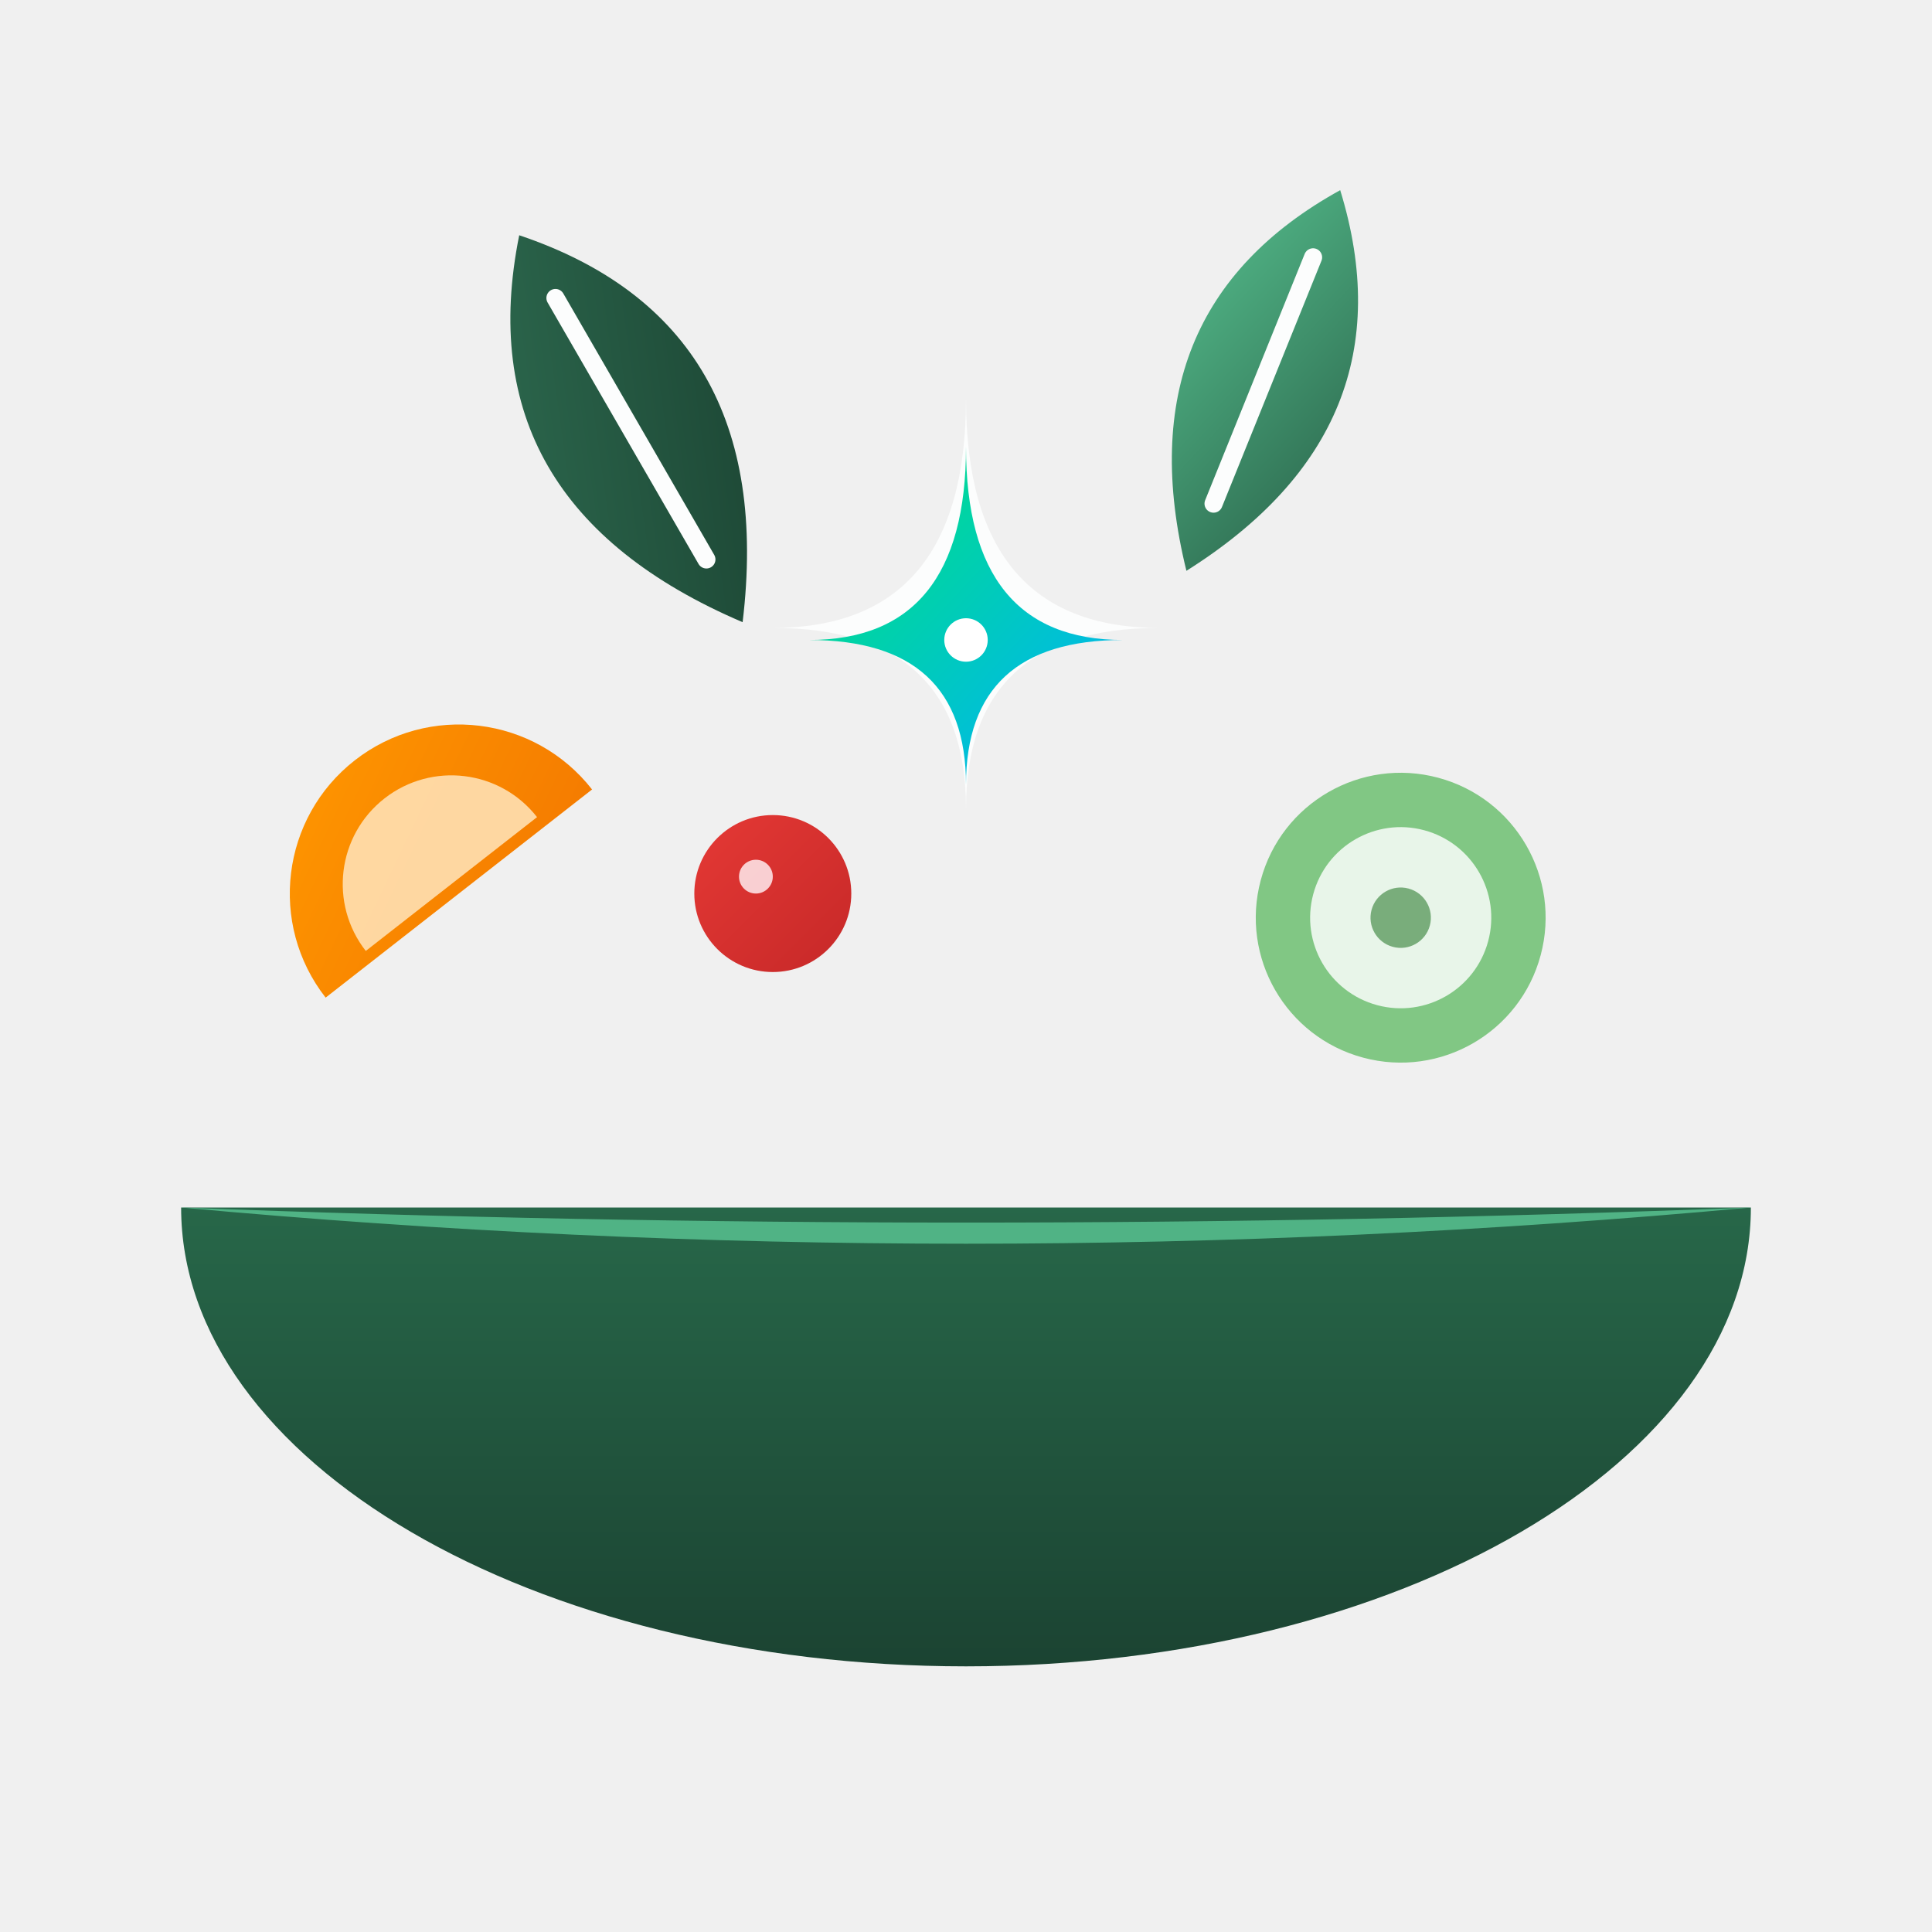
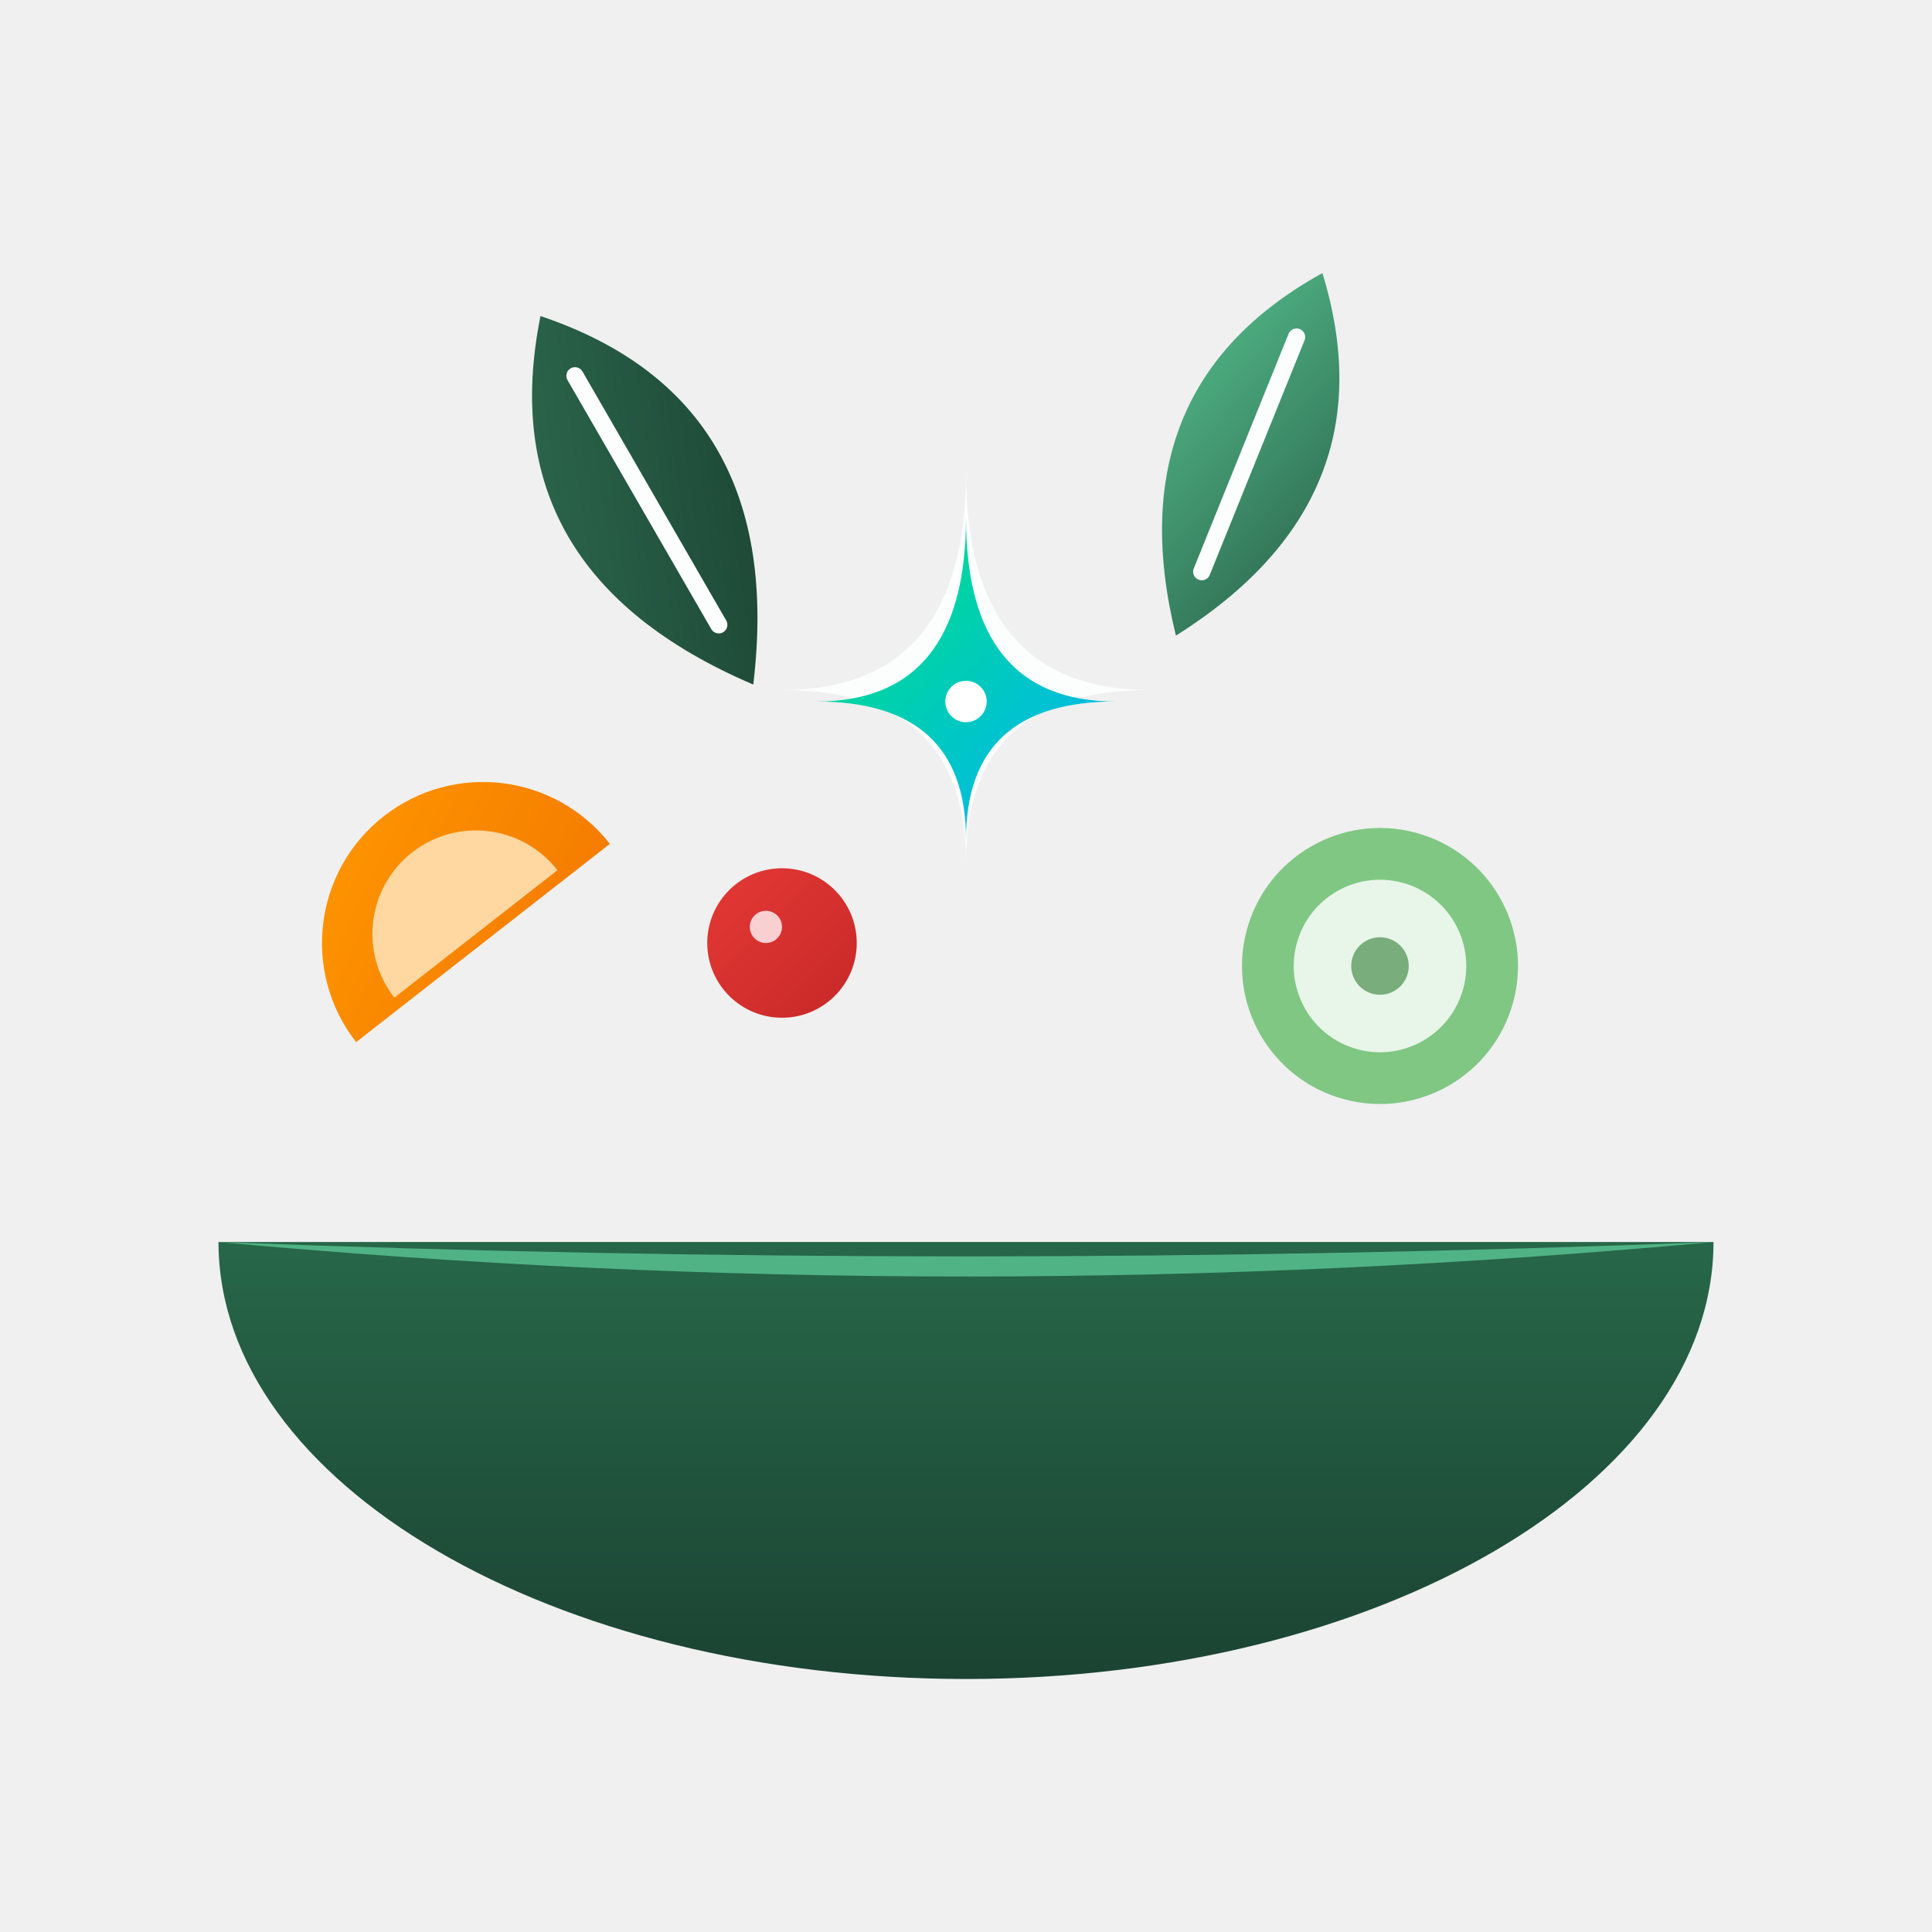
- <svg xmlns="http://www.w3.org/2000/svg" viewBox="170 170 160 160" width="64" height="64" role="img" aria-label="NutriGo">
+ <svg xmlns="http://www.w3.org/2000/svg" viewBox="166 162 168 168" width="64" height="64" role="img" aria-label="NutriGo">
  <defs>
    <linearGradient id="bowlGrad" x1="0%" y1="0%" x2="0%" y2="100%">
      <stop offset="0%" stop-color="#276749" />
      <stop offset="100%" stop-color="#1B4332" />
    </linearGradient>
    <linearGradient id="leafDark" x1="0%" y1="0%" x2="100%" y2="100%">
      <stop offset="0%" stop-color="#2D6A4F" />
      <stop offset="100%" stop-color="#1B4332" />
    </linearGradient>
    <linearGradient id="leafLight" x1="0%" y1="0%" x2="100%" y2="100%">
      <stop offset="0%" stop-color="#52B788" />
      <stop offset="100%" stop-color="#2D6A4F" />
    </linearGradient>
    <linearGradient id="orangeGrad" x1="0%" y1="0%" x2="100%" y2="100%">
      <stop offset="0%" stop-color="#FF9800" />
      <stop offset="100%" stop-color="#F57C00" />
    </linearGradient>
    <linearGradient id="berryGrad" x1="0%" y1="0%" x2="100%" y2="100%">
      <stop offset="0%" stop-color="#E53935" />
      <stop offset="100%" stop-color="#C62828" />
    </linearGradient>
    <linearGradient id="starGrad" x1="0%" y1="0%" x2="100%" y2="100%">
      <stop offset="0%" stop-color="#00E676" />
      <stop offset="100%" stop-color="#00B0FF" />
    </linearGradient>
    <filter id="softShadow" x="-15%" y="-15%" width="130%" height="130%">
      <feDropShadow dx="0" dy="6" stdDeviation="5" flood-color="#1B4332" flood-opacity="0.1" />
    </filter>
  </defs>
  <g transform="translate(250, 270)">
    <g transform="translate(-24, -58) rotate(-30)">
      <path d="M 0 -26 Q -15 -9 0 11 Q 15 -9 0 -26 Z" fill="url(#leafDark)" />
      <path d="M 0 -20 L 0 5" stroke="#FCFDFD" stroke-width="1.5" stroke-linecap="round" />
    </g>
    <g transform="translate(-42, -26) rotate(-38)">
      <path d="M -14 0 A 14 14 0 0 1 14 0 Z" fill="url(#orangeGrad)" />
      <path d="M -9 -1 A 9 9 0 0 1 9 -1 Z" fill="#FFE0B2" opacity="0.9" />
    </g>
    <g transform="translate(-16, -26)">
      <circle cx="0" cy="0" r="6.5" fill="url(#berryGrad)" />
      <circle cx="-1.4" cy="-1.4" r="1.4" fill="#FFEBEE" opacity="0.85" />
    </g>
    <g transform="translate(22, -62) rotate(22)">
      <path d="M 0 -24 Q -13 -8 0 10 Q 13 -8 0 -24 Z" fill="url(#leafLight)" />
      <path d="M 0 -18 L 0 4" stroke="#FCFDFD" stroke-width="1.5" stroke-linecap="round" />
    </g>
    <g transform="translate(36, -24) rotate(15)">
      <circle cx="0" cy="0" r="12" fill="#81C784" />
      <circle cx="0" cy="0" r="7.5" fill="#E8F5E9" />
      <circle cx="0" cy="0" r="2.5" fill="#2E7D32" opacity="0.6" />
    </g>
    <g transform="translate(0, -42)">
      <path d="M 0 -25 Q 0 -6 16 -6 Q 0 -6 0 9 Q 0 -6 -16 -6 Q 0 -6 0 -25 Z" fill="#FCFDFD" />
      <path d="M 0 -21 Q 0 -5 13 -5 Q 0 -5 0 7 Q 0 -5 -13 -5 Q 0 -5 0 -21 Z" fill="url(#starGrad)" />
      <circle cx="0" cy="-5" r="1.8" fill="#FFFFFF" />
    </g>
    <path d="M -65 0 A 65 38 0 0 0 65 0 Z" fill="url(#bowlGrad)" />
    <path d="M -65 0 Q 0 6 65 0 Q 0 2.5 -65 0 Z" fill="#52B788" opacity="0.95" />
  </g>
</svg>
